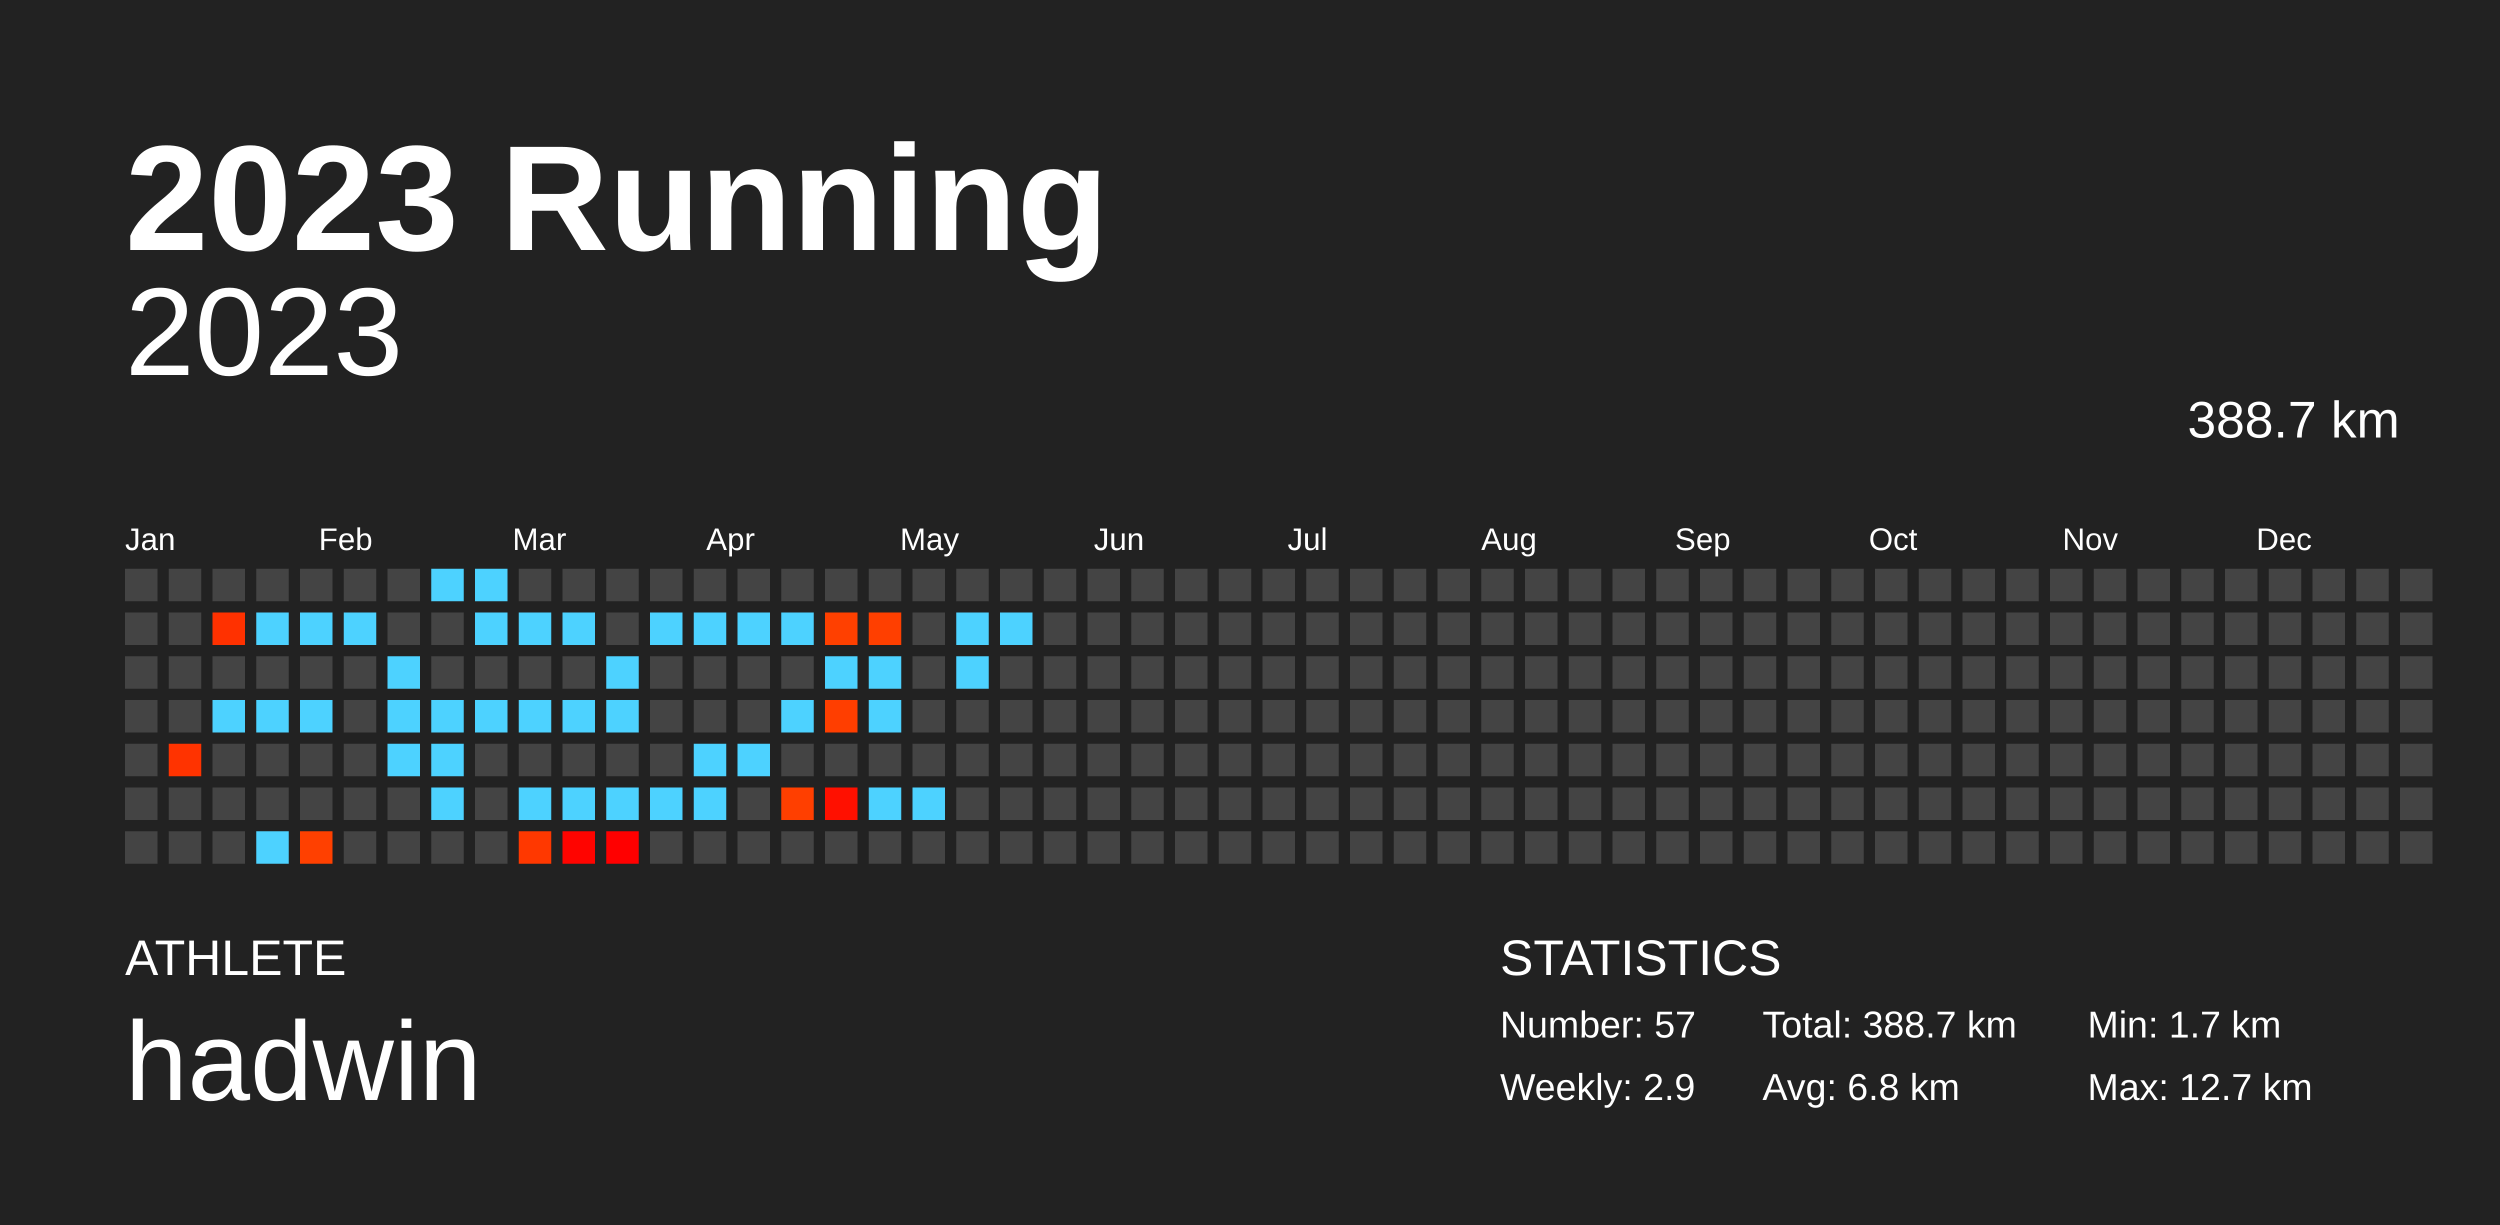
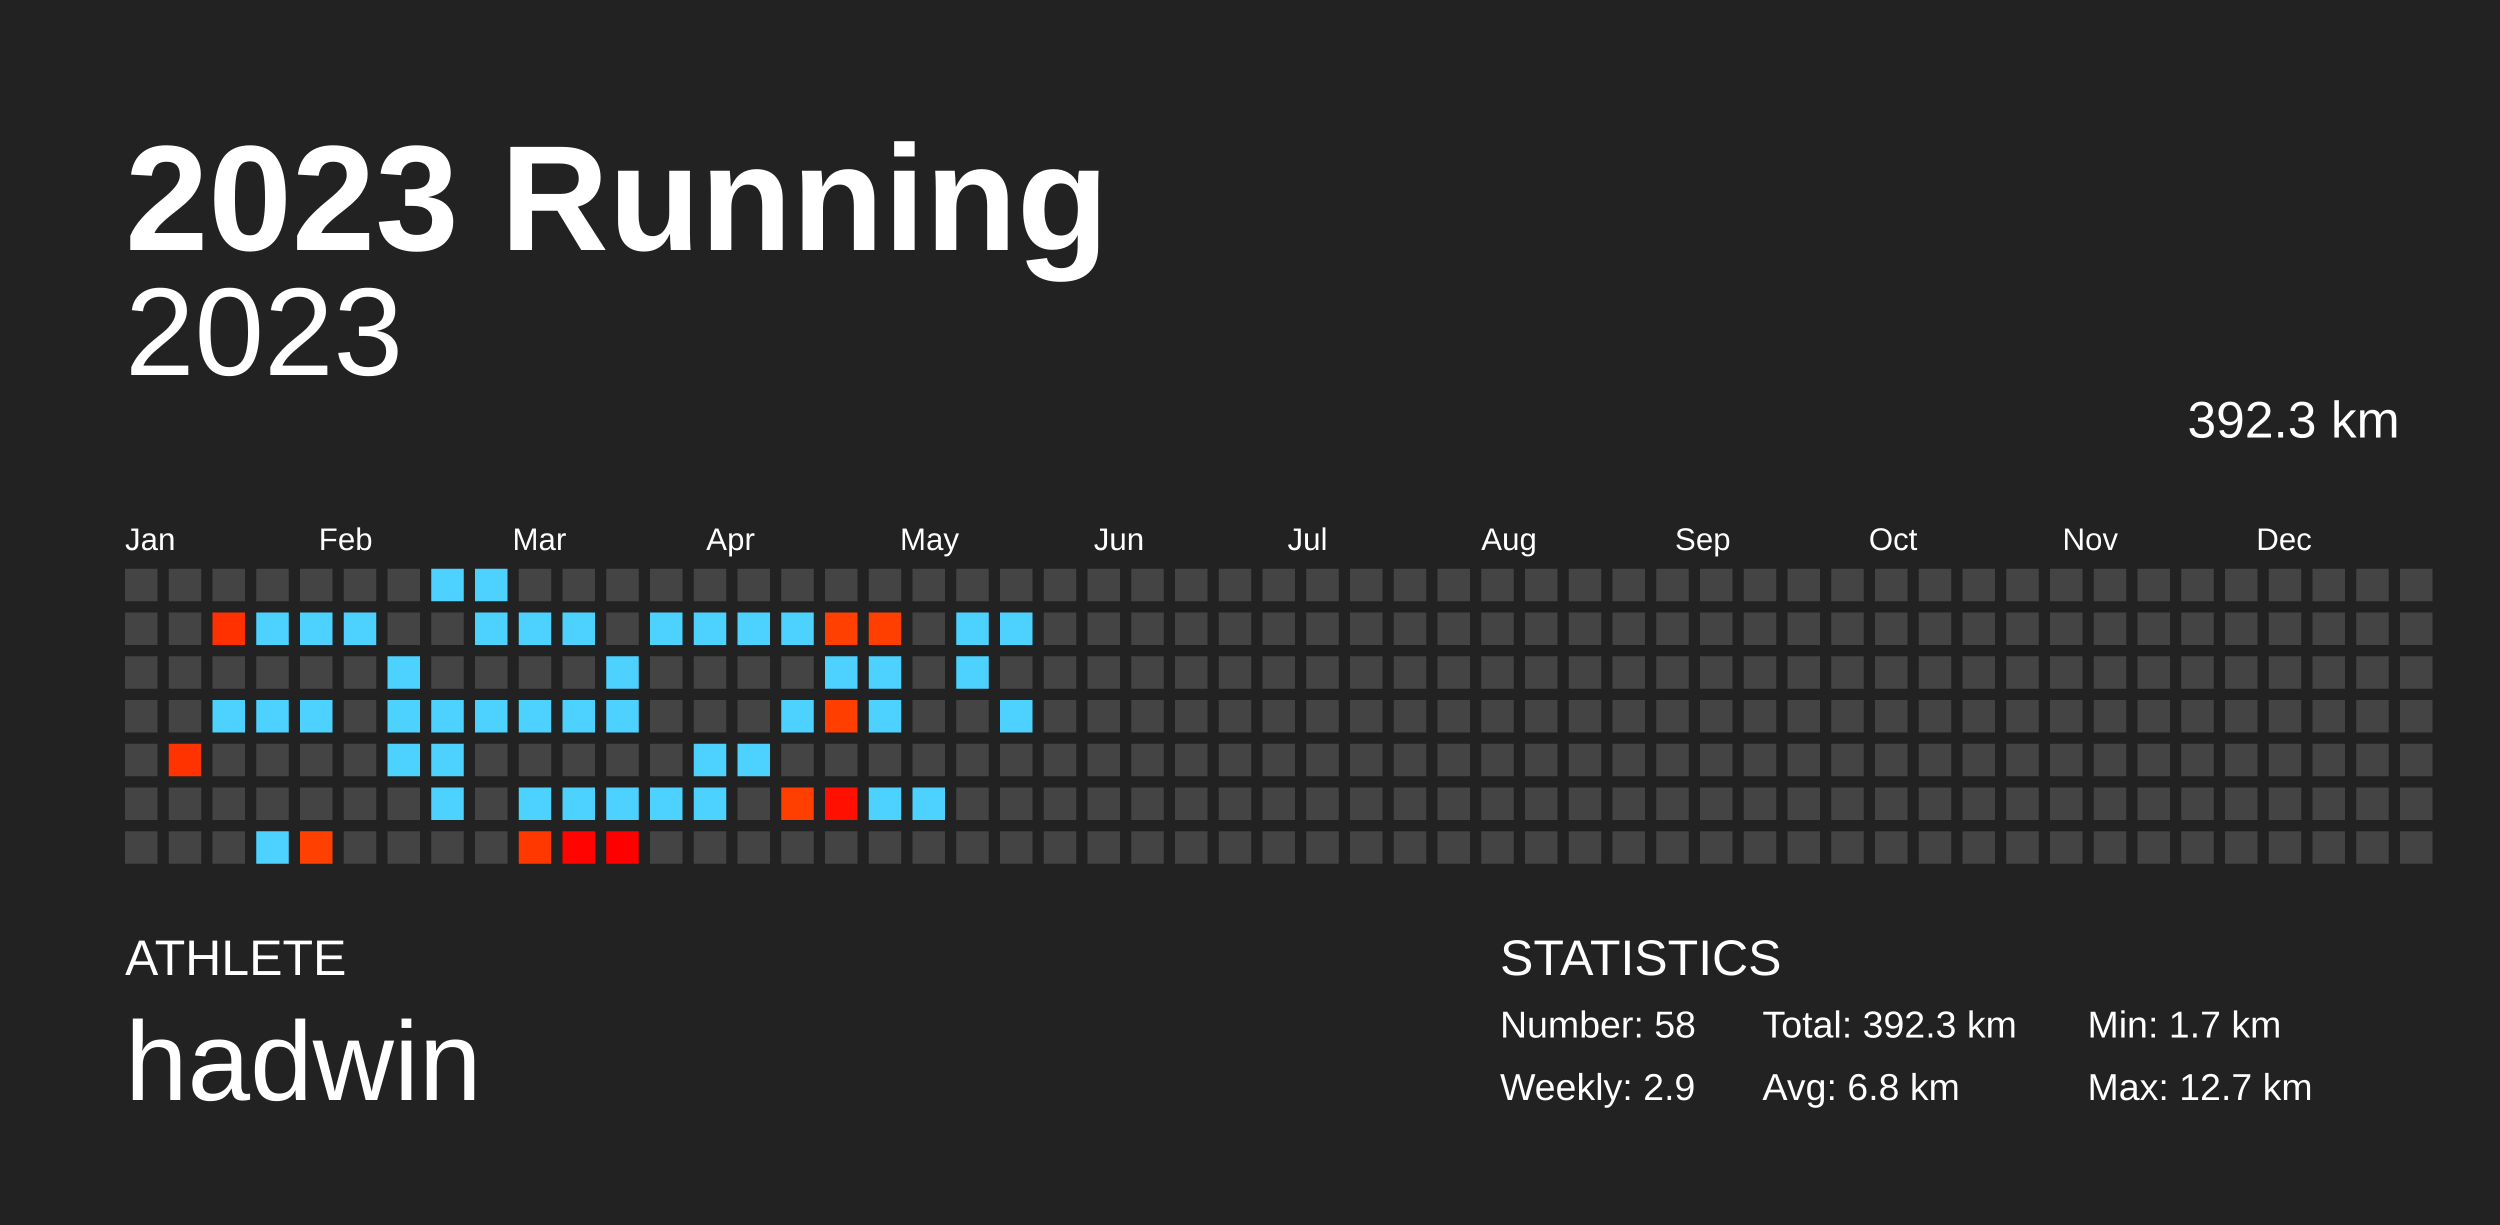
<svg xmlns="http://www.w3.org/2000/svg" baseProfile="full" height="98mm" version="1.1" viewBox="0,0,200,98" width="200mm">
  <defs />
  <rect fill="#222222" height="98" width="200" x="0" y="0" />
  <text fill="#FFFFFF" style="font-size:12px; font-family:Arial; font-weight:bold;" x="10" y="20">2023 Running</text>
  <text fill="#FFFFFF" style="font-size:4px; font-family:Arial" x="10" y="78">ATHLETE</text>
  <text fill="#FFFFFF" style="font-size:9px; font-family:Arial" x="10" y="88">hadwin</text>
  <text fill="#FFFFFF" style="font-size:4px; font-family:Arial" x="120" y="78">STATISTICS</text>
-   <text fill="#FFFFFF" style="font-size:3px; font-family:Arial" x="120" y="83">Number: 57</text>
+   <text fill="#FFFFFF" style="font-size:3px; font-family:Arial" x="120" y="83">Number: 58</text>
  <text fill="#FFFFFF" style="font-size:3px; font-family:Arial" x="120" y="88">Weekly: 2.9</text>
-   <text fill="#FFFFFF" style="font-size:3px; font-family:Arial" x="141" y="83">Total: 388.7 km</text>
+   <text fill="#FFFFFF" style="font-size:3px; font-family:Arial" x="141" y="83">Total: 392.3 km</text>
  <text fill="#FFFFFF" style="font-size:3px; font-family:Arial" x="141" y="88">Avg: 6.8 km</text>
  <text fill="#FFFFFF" style="font-size:3px; font-family:Arial" x="167" y="83">Min: 1.7 km</text>
  <text fill="#FFFFFF" style="font-size:3px; font-family:Arial" x="167" y="88">Max: 12.7 km</text>
  <text alignment-baseline="hanging" fill="#FFFFFF" style="font-size:10.0px; font-family:Arial;" x="10" y="30">2023</text>
-   <text alignment-baseline="hanging" fill="#FFFFFF" style="font-size:4.125px; font-family:Arial;" x="175" y="35">388.7 km</text>
+   <text alignment-baseline="hanging" fill="#FFFFFF" style="font-size:4.125px; font-family:Arial;" x="175" y="35">392.3 km</text>
  <text fill="#FFFFFF" style="font-size:2.5px; font-family:Arial" x="10.0" y="44">Jan</text>
  <text fill="#FFFFFF" style="font-size:2.5px; font-family:Arial" x="25.5" y="44">Feb</text>
  <text fill="#FFFFFF" style="font-size:2.5px; font-family:Arial" x="41.0" y="44">Mar</text>
  <text fill="#FFFFFF" style="font-size:2.5px; font-family:Arial" x="56.5" y="44">Apr</text>
  <text fill="#FFFFFF" style="font-size:2.5px; font-family:Arial" x="72.0" y="44">May</text>
  <text fill="#FFFFFF" style="font-size:2.5px; font-family:Arial" x="87.5" y="44">Jun</text>
  <text fill="#FFFFFF" style="font-size:2.5px; font-family:Arial" x="103.0" y="44">Jul</text>
  <text fill="#FFFFFF" style="font-size:2.5px; font-family:Arial" x="118.5" y="44">Aug</text>
  <text fill="#FFFFFF" style="font-size:2.5px; font-family:Arial" x="134.0" y="44">Sep</text>
  <text fill="#FFFFFF" style="font-size:2.5px; font-family:Arial" x="149.5" y="44">Oct</text>
  <text fill="#FFFFFF" style="font-size:2.5px; font-family:Arial" x="165.0" y="44">Nov</text>
  <text fill="#FFFFFF" style="font-size:2.5px; font-family:Arial" x="180.5" y="44">Dec</text>
  <rect fill="#444444" height="2.6" width="2.6" x="10.0" y="45.5" />
  <rect fill="#444444" height="2.6" width="2.6" x="10.0" y="49.0" />
  <rect fill="#444444" height="2.6" width="2.6" x="10.0" y="52.5" />
  <rect fill="#444444" height="2.6" width="2.6" x="10.0" y="56.0" />
  <rect fill="#444444" height="2.6" width="2.6" x="10.0" y="59.5" />
  <rect fill="#444444" height="2.6" width="2.6" x="10.0" y="63.0" />
  <rect fill="#444444" height="2.6" width="2.6" x="10.0" y="66.5" />
  <rect fill="#444444" height="2.6" width="2.6" x="13.5" y="45.5" />
  <rect fill="#444444" height="2.6" width="2.6" x="13.5" y="49.0" />
  <rect fill="#444444" height="2.6" width="2.6" x="13.5" y="52.5" />
  <rect fill="#444444" height="2.6" width="2.6" x="13.5" y="56.0" />
  <rect fill="#ff3300" height="2.6" width="2.6" x="13.5" y="59.5" />
  <rect fill="#444444" height="2.6" width="2.6" x="13.5" y="63.0" />
  <rect fill="#444444" height="2.6" width="2.6" x="13.5" y="66.5" />
  <rect fill="#444444" height="2.6" width="2.6" x="17.0" y="45.5" />
  <rect fill="#ff3100" height="2.6" width="2.6" x="17.0" y="49.0" />
  <rect fill="#444444" height="2.6" width="2.6" x="17.0" y="52.5" />
  <rect fill="#4dd2ff" height="2.6" width="2.6" x="17.0" y="56.0" />
  <rect fill="#444444" height="2.6" width="2.6" x="17.0" y="59.5" />
  <rect fill="#444444" height="2.6" width="2.6" x="17.0" y="63.0" />
  <rect fill="#444444" height="2.6" width="2.6" x="17.0" y="66.5" />
  <rect fill="#444444" height="2.6" width="2.6" x="20.5" y="45.5" />
  <rect fill="#4dd2ff" height="2.6" width="2.6" x="20.5" y="49.0" />
  <rect fill="#444444" height="2.6" width="2.6" x="20.5" y="52.5" />
  <rect fill="#4dd2ff" height="2.6" width="2.6" x="20.5" y="56.0" />
  <rect fill="#444444" height="2.6" width="2.6" x="20.5" y="59.5" />
  <rect fill="#444444" height="2.6" width="2.6" x="20.5" y="63.0" />
  <rect fill="#4dd2ff" height="2.6" width="2.6" x="20.5" y="66.5" />
  <rect fill="#444444" height="2.6" width="2.6" x="24.0" y="45.5" />
  <rect fill="#4dd2ff" height="2.6" width="2.6" x="24.0" y="49.0" />
  <rect fill="#444444" height="2.6" width="2.6" x="24.0" y="52.5" />
  <rect fill="#4dd2ff" height="2.6" width="2.6" x="24.0" y="56.0" />
  <rect fill="#444444" height="2.6" width="2.6" x="24.0" y="59.5" />
  <rect fill="#444444" height="2.6" width="2.6" x="24.0" y="63.0" />
  <rect fill="#ff4000" height="2.6" width="2.6" x="24.0" y="66.5" />
  <rect fill="#444444" height="2.6" width="2.6" x="27.5" y="45.5" />
  <rect fill="#4dd2ff" height="2.6" width="2.6" x="27.5" y="49.0" />
  <rect fill="#444444" height="2.6" width="2.6" x="27.5" y="52.5" />
  <rect fill="#444444" height="2.6" width="2.6" x="27.5" y="56.0" />
  <rect fill="#444444" height="2.6" width="2.6" x="27.5" y="59.5" />
  <rect fill="#444444" height="2.6" width="2.6" x="27.5" y="63.0" />
  <rect fill="#444444" height="2.6" width="2.6" x="27.5" y="66.5" />
  <rect fill="#444444" height="2.6" width="2.6" x="31.0" y="45.5" />
  <rect fill="#444444" height="2.6" width="2.6" x="31.0" y="49.0" />
  <rect fill="#4dd2ff" height="2.6" width="2.6" x="31.0" y="52.5" />
  <rect fill="#4dd2ff" height="2.6" width="2.6" x="31.0" y="56.0" />
  <rect fill="#4dd2ff" height="2.6" width="2.6" x="31.0" y="59.5" />
  <rect fill="#444444" height="2.6" width="2.6" x="31.0" y="63.0" />
  <rect fill="#444444" height="2.6" width="2.6" x="31.0" y="66.5" />
  <rect fill="#4dd2ff" height="2.6" width="2.6" x="34.5" y="45.5" />
  <rect fill="#444444" height="2.6" width="2.6" x="34.5" y="49.0" />
  <rect fill="#444444" height="2.6" width="2.6" x="34.5" y="52.5" />
  <rect fill="#4dd2ff" height="2.6" width="2.6" x="34.5" y="56.0" />
  <rect fill="#4dd2ff" height="2.6" width="2.6" x="34.5" y="59.5" />
  <rect fill="#4dd2ff" height="2.6" width="2.6" x="34.5" y="63.0" />
  <rect fill="#444444" height="2.6" width="2.6" x="34.5" y="66.5" />
  <rect fill="#4dd2ff" height="2.6" width="2.6" x="38.0" y="45.5" />
  <rect fill="#4dd2ff" height="2.6" width="2.6" x="38.0" y="49.0" />
  <rect fill="#444444" height="2.6" width="2.6" x="38.0" y="52.5" />
  <rect fill="#4dd2ff" height="2.6" width="2.6" x="38.0" y="56.0" />
  <rect fill="#444444" height="2.6" width="2.6" x="38.0" y="59.5" />
  <rect fill="#444444" height="2.6" width="2.6" x="38.0" y="63.0" />
  <rect fill="#444444" height="2.6" width="2.6" x="38.0" y="66.5" />
  <rect fill="#444444" height="2.6" width="2.6" x="41.5" y="45.5" />
  <rect fill="#4dd2ff" height="2.6" width="2.6" x="41.5" y="49.0" />
  <rect fill="#444444" height="2.6" width="2.6" x="41.5" y="52.5" />
  <rect fill="#4dd2ff" height="2.6" width="2.6" x="41.5" y="56.0" />
  <rect fill="#444444" height="2.6" width="2.6" x="41.5" y="59.5" />
  <rect fill="#4dd2ff" height="2.6" width="2.6" x="41.5" y="63.0" />
  <rect fill="#ff3800" height="2.6" width="2.6" x="41.5" y="66.5" />
  <rect fill="#444444" height="2.6" width="2.6" x="45.0" y="45.5" />
  <rect fill="#4dd2ff" height="2.6" width="2.6" x="45.0" y="49.0" />
  <rect fill="#444444" height="2.6" width="2.6" x="45.0" y="52.5" />
  <rect fill="#4dd2ff" height="2.6" width="2.6" x="45.0" y="56.0" />
  <rect fill="#444444" height="2.6" width="2.6" x="45.0" y="59.5" />
  <rect fill="#4dd2ff" height="2.6" width="2.6" x="45.0" y="63.0" />
  <rect fill="#ff0400" height="2.6" width="2.6" x="45.0" y="66.5" />
  <rect fill="#444444" height="2.6" width="2.6" x="48.5" y="45.5" />
  <rect fill="#444444" height="2.6" width="2.6" x="48.5" y="49.0" />
  <rect fill="#4dd2ff" height="2.6" width="2.6" x="48.5" y="52.5" />
  <rect fill="#4dd2ff" height="2.6" width="2.6" x="48.5" y="56.0" />
  <rect fill="#444444" height="2.6" width="2.6" x="48.5" y="59.5" />
  <rect fill="#4dd2ff" height="2.6" width="2.6" x="48.5" y="63.0" />
  <rect fill="#ff0000" height="2.6" width="2.6" x="48.5" y="66.5" />
  <rect fill="#444444" height="2.6" width="2.6" x="52.0" y="45.5" />
  <rect fill="#4dd2ff" height="2.6" width="2.6" x="52.0" y="49.0" />
  <rect fill="#444444" height="2.6" width="2.6" x="52.0" y="52.5" />
  <rect fill="#444444" height="2.6" width="2.6" x="52.0" y="56.0" />
  <rect fill="#444444" height="2.6" width="2.6" x="52.0" y="59.5" />
  <rect fill="#4dd2ff" height="2.6" width="2.6" x="52.0" y="63.0" />
  <rect fill="#444444" height="2.6" width="2.6" x="52.0" y="66.5" />
  <rect fill="#444444" height="2.6" width="2.6" x="55.5" y="45.5" />
  <rect fill="#4dd2ff" height="2.6" width="2.6" x="55.5" y="49.0" />
  <rect fill="#444444" height="2.6" width="2.6" x="55.5" y="52.5" />
  <rect fill="#444444" height="2.6" width="2.6" x="55.5" y="56.0" />
  <rect fill="#4dd2ff" height="2.6" width="2.6" x="55.5" y="59.5" />
  <rect fill="#4dd2ff" height="2.6" width="2.6" x="55.5" y="63.0" />
  <rect fill="#444444" height="2.6" width="2.6" x="55.5" y="66.5" />
  <rect fill="#444444" height="2.6" width="2.6" x="59.0" y="45.5" />
  <rect fill="#4dd2ff" height="2.6" width="2.6" x="59.0" y="49.0" />
  <rect fill="#444444" height="2.6" width="2.6" x="59.0" y="52.5" />
  <rect fill="#444444" height="2.6" width="2.6" x="59.0" y="56.0" />
  <rect fill="#4dd2ff" height="2.6" width="2.6" x="59.0" y="59.5" />
  <rect fill="#444444" height="2.6" width="2.6" x="59.0" y="63.0" />
  <rect fill="#444444" height="2.6" width="2.6" x="59.0" y="66.5" />
  <rect fill="#444444" height="2.6" width="2.6" x="62.5" y="45.5" />
  <rect fill="#4dd2ff" height="2.6" width="2.6" x="62.5" y="49.0" />
  <rect fill="#444444" height="2.6" width="2.6" x="62.5" y="52.5" />
  <rect fill="#4dd2ff" height="2.6" width="2.6" x="62.5" y="56.0" />
  <rect fill="#444444" height="2.6" width="2.6" x="62.5" y="59.5" />
  <rect fill="#ff3f00" height="2.6" width="2.6" x="62.5" y="63.0" />
  <rect fill="#444444" height="2.6" width="2.6" x="62.5" y="66.5" />
  <rect fill="#444444" height="2.6" width="2.6" x="66.0" y="45.5" />
  <rect fill="#ff4000" height="2.6" width="2.6" x="66.0" y="49.0" />
  <rect fill="#4dd2ff" height="2.6" width="2.6" x="66.0" y="52.5" />
  <rect fill="#ff3e00" height="2.6" width="2.6" x="66.0" y="56.0" />
  <rect fill="#444444" height="2.6" width="2.6" x="66.0" y="59.5" />
  <rect fill="#ff1000" height="2.6" width="2.6" x="66.0" y="63.0" />
  <rect fill="#444444" height="2.6" width="2.6" x="66.0" y="66.5" />
  <rect fill="#444444" height="2.6" width="2.6" x="69.5" y="45.5" />
  <rect fill="#ff3f00" height="2.6" width="2.6" x="69.5" y="49.0" />
  <rect fill="#4dd2ff" height="2.6" width="2.6" x="69.5" y="52.5" />
  <rect fill="#4dd2ff" height="2.6" width="2.6" x="69.5" y="56.0" />
  <rect fill="#444444" height="2.6" width="2.6" x="69.5" y="59.5" />
  <rect fill="#4dd2ff" height="2.6" width="2.6" x="69.5" y="63.0" />
  <rect fill="#444444" height="2.6" width="2.6" x="69.5" y="66.5" />
  <rect fill="#444444" height="2.6" width="2.6" x="73.0" y="45.5" />
  <rect fill="#444444" height="2.6" width="2.6" x="73.0" y="49.0" />
  <rect fill="#444444" height="2.6" width="2.6" x="73.0" y="52.5" />
  <rect fill="#444444" height="2.6" width="2.6" x="73.0" y="56.0" />
  <rect fill="#444444" height="2.6" width="2.6" x="73.0" y="59.5" />
  <rect fill="#4dd2ff" height="2.6" width="2.6" x="73.0" y="63.0" />
  <rect fill="#444444" height="2.6" width="2.6" x="73.0" y="66.5" />
  <rect fill="#444444" height="2.6" width="2.6" x="76.5" y="45.5" />
  <rect fill="#4dd2ff" height="2.6" width="2.6" x="76.5" y="49.0" />
  <rect fill="#4dd2ff" height="2.6" width="2.6" x="76.5" y="52.5" />
  <rect fill="#444444" height="2.6" width="2.6" x="76.5" y="56.0" />
  <rect fill="#444444" height="2.6" width="2.6" x="76.5" y="59.5" />
  <rect fill="#444444" height="2.6" width="2.6" x="76.5" y="63.0" />
  <rect fill="#444444" height="2.6" width="2.6" x="76.5" y="66.5" />
  <rect fill="#444444" height="2.6" width="2.6" x="80.0" y="45.5" />
  <rect fill="#4dd2ff" height="2.6" width="2.6" x="80.0" y="49.0" />
  <rect fill="#444444" height="2.6" width="2.6" x="80.0" y="52.5" />
-   <rect fill="#444444" height="2.6" width="2.6" x="80.0" y="56.0" />
+   <rect fill="#4dd2ff" height="2.6" width="2.6" x="80.0" y="56.0" />
  <rect fill="#444444" height="2.6" width="2.6" x="80.0" y="59.5" />
  <rect fill="#444444" height="2.6" width="2.6" x="80.0" y="63.0" />
  <rect fill="#444444" height="2.6" width="2.6" x="80.0" y="66.5" />
  <rect fill="#444444" height="2.6" width="2.6" x="83.5" y="45.5" />
  <rect fill="#444444" height="2.6" width="2.6" x="83.5" y="49.0" />
  <rect fill="#444444" height="2.6" width="2.6" x="83.5" y="52.5" />
  <rect fill="#444444" height="2.6" width="2.6" x="83.5" y="56.0" />
  <rect fill="#444444" height="2.6" width="2.6" x="83.5" y="59.5" />
  <rect fill="#444444" height="2.6" width="2.6" x="83.5" y="63.0" />
  <rect fill="#444444" height="2.6" width="2.6" x="83.5" y="66.5" />
  <rect fill="#444444" height="2.6" width="2.6" x="87.0" y="45.5" />
  <rect fill="#444444" height="2.6" width="2.6" x="87.0" y="49.0" />
  <rect fill="#444444" height="2.6" width="2.6" x="87.0" y="52.5" />
  <rect fill="#444444" height="2.6" width="2.6" x="87.0" y="56.0" />
  <rect fill="#444444" height="2.6" width="2.6" x="87.0" y="59.5" />
  <rect fill="#444444" height="2.6" width="2.6" x="87.0" y="63.0" />
  <rect fill="#444444" height="2.6" width="2.6" x="87.0" y="66.5" />
  <rect fill="#444444" height="2.6" width="2.6" x="90.5" y="45.5" />
  <rect fill="#444444" height="2.6" width="2.6" x="90.5" y="49.0" />
  <rect fill="#444444" height="2.6" width="2.6" x="90.5" y="52.5" />
  <rect fill="#444444" height="2.6" width="2.6" x="90.5" y="56.0" />
  <rect fill="#444444" height="2.6" width="2.6" x="90.5" y="59.5" />
  <rect fill="#444444" height="2.6" width="2.6" x="90.5" y="63.0" />
  <rect fill="#444444" height="2.6" width="2.6" x="90.5" y="66.5" />
  <rect fill="#444444" height="2.6" width="2.6" x="94.0" y="45.5" />
  <rect fill="#444444" height="2.6" width="2.6" x="94.0" y="49.0" />
  <rect fill="#444444" height="2.6" width="2.6" x="94.0" y="52.5" />
  <rect fill="#444444" height="2.6" width="2.6" x="94.0" y="56.0" />
  <rect fill="#444444" height="2.6" width="2.6" x="94.0" y="59.5" />
  <rect fill="#444444" height="2.6" width="2.6" x="94.0" y="63.0" />
  <rect fill="#444444" height="2.6" width="2.6" x="94.0" y="66.5" />
  <rect fill="#444444" height="2.6" width="2.6" x="97.5" y="45.5" />
  <rect fill="#444444" height="2.6" width="2.6" x="97.5" y="49.0" />
  <rect fill="#444444" height="2.6" width="2.6" x="97.5" y="52.5" />
  <rect fill="#444444" height="2.6" width="2.6" x="97.5" y="56.0" />
  <rect fill="#444444" height="2.6" width="2.6" x="97.5" y="59.5" />
  <rect fill="#444444" height="2.6" width="2.6" x="97.5" y="63.0" />
  <rect fill="#444444" height="2.6" width="2.6" x="97.5" y="66.5" />
  <rect fill="#444444" height="2.6" width="2.6" x="101.0" y="45.5" />
  <rect fill="#444444" height="2.6" width="2.6" x="101.0" y="49.0" />
  <rect fill="#444444" height="2.6" width="2.6" x="101.0" y="52.5" />
  <rect fill="#444444" height="2.6" width="2.6" x="101.0" y="56.0" />
  <rect fill="#444444" height="2.6" width="2.6" x="101.0" y="59.5" />
  <rect fill="#444444" height="2.6" width="2.6" x="101.0" y="63.0" />
  <rect fill="#444444" height="2.6" width="2.6" x="101.0" y="66.5" />
  <rect fill="#444444" height="2.6" width="2.6" x="104.5" y="45.5" />
  <rect fill="#444444" height="2.6" width="2.6" x="104.5" y="49.0" />
  <rect fill="#444444" height="2.6" width="2.6" x="104.5" y="52.5" />
  <rect fill="#444444" height="2.6" width="2.6" x="104.5" y="56.0" />
  <rect fill="#444444" height="2.6" width="2.6" x="104.5" y="59.5" />
  <rect fill="#444444" height="2.6" width="2.6" x="104.5" y="63.0" />
  <rect fill="#444444" height="2.6" width="2.6" x="104.5" y="66.5" />
  <rect fill="#444444" height="2.6" width="2.6" x="108.0" y="45.5" />
  <rect fill="#444444" height="2.6" width="2.6" x="108.0" y="49.0" />
  <rect fill="#444444" height="2.6" width="2.6" x="108.0" y="52.5" />
  <rect fill="#444444" height="2.6" width="2.6" x="108.0" y="56.0" />
  <rect fill="#444444" height="2.6" width="2.6" x="108.0" y="59.5" />
  <rect fill="#444444" height="2.6" width="2.6" x="108.0" y="63.0" />
  <rect fill="#444444" height="2.6" width="2.6" x="108.0" y="66.5" />
  <rect fill="#444444" height="2.6" width="2.6" x="111.5" y="45.5" />
  <rect fill="#444444" height="2.6" width="2.6" x="111.5" y="49.0" />
  <rect fill="#444444" height="2.6" width="2.6" x="111.5" y="52.5" />
  <rect fill="#444444" height="2.6" width="2.6" x="111.5" y="56.0" />
  <rect fill="#444444" height="2.6" width="2.6" x="111.5" y="59.5" />
  <rect fill="#444444" height="2.6" width="2.6" x="111.5" y="63.0" />
  <rect fill="#444444" height="2.6" width="2.6" x="111.5" y="66.5" />
  <rect fill="#444444" height="2.6" width="2.6" x="115.0" y="45.5" />
  <rect fill="#444444" height="2.6" width="2.6" x="115.0" y="49.0" />
  <rect fill="#444444" height="2.6" width="2.6" x="115.0" y="52.5" />
  <rect fill="#444444" height="2.6" width="2.6" x="115.0" y="56.0" />
  <rect fill="#444444" height="2.6" width="2.6" x="115.0" y="59.5" />
  <rect fill="#444444" height="2.6" width="2.6" x="115.0" y="63.0" />
  <rect fill="#444444" height="2.6" width="2.6" x="115.0" y="66.5" />
  <rect fill="#444444" height="2.6" width="2.6" x="118.5" y="45.5" />
  <rect fill="#444444" height="2.6" width="2.6" x="118.5" y="49.0" />
  <rect fill="#444444" height="2.6" width="2.6" x="118.5" y="52.5" />
  <rect fill="#444444" height="2.6" width="2.6" x="118.5" y="56.0" />
  <rect fill="#444444" height="2.6" width="2.6" x="118.5" y="59.5" />
  <rect fill="#444444" height="2.6" width="2.6" x="118.5" y="63.0" />
  <rect fill="#444444" height="2.6" width="2.6" x="118.5" y="66.5" />
  <rect fill="#444444" height="2.6" width="2.6" x="122.0" y="45.5" />
  <rect fill="#444444" height="2.6" width="2.6" x="122.0" y="49.0" />
  <rect fill="#444444" height="2.6" width="2.6" x="122.0" y="52.5" />
  <rect fill="#444444" height="2.6" width="2.6" x="122.0" y="56.0" />
  <rect fill="#444444" height="2.6" width="2.6" x="122.0" y="59.5" />
  <rect fill="#444444" height="2.6" width="2.6" x="122.0" y="63.0" />
  <rect fill="#444444" height="2.6" width="2.6" x="122.0" y="66.5" />
  <rect fill="#444444" height="2.6" width="2.6" x="125.5" y="45.5" />
  <rect fill="#444444" height="2.6" width="2.6" x="125.5" y="49.0" />
  <rect fill="#444444" height="2.6" width="2.6" x="125.5" y="52.5" />
  <rect fill="#444444" height="2.6" width="2.6" x="125.5" y="56.0" />
  <rect fill="#444444" height="2.6" width="2.6" x="125.5" y="59.5" />
  <rect fill="#444444" height="2.6" width="2.6" x="125.5" y="63.0" />
  <rect fill="#444444" height="2.6" width="2.6" x="125.5" y="66.5" />
  <rect fill="#444444" height="2.6" width="2.6" x="129.0" y="45.5" />
  <rect fill="#444444" height="2.6" width="2.6" x="129.0" y="49.0" />
  <rect fill="#444444" height="2.6" width="2.6" x="129.0" y="52.5" />
  <rect fill="#444444" height="2.6" width="2.6" x="129.0" y="56.0" />
  <rect fill="#444444" height="2.6" width="2.6" x="129.0" y="59.5" />
  <rect fill="#444444" height="2.6" width="2.6" x="129.0" y="63.0" />
  <rect fill="#444444" height="2.6" width="2.6" x="129.0" y="66.5" />
  <rect fill="#444444" height="2.6" width="2.6" x="132.5" y="45.5" />
  <rect fill="#444444" height="2.6" width="2.6" x="132.5" y="49.0" />
  <rect fill="#444444" height="2.6" width="2.6" x="132.5" y="52.5" />
  <rect fill="#444444" height="2.6" width="2.6" x="132.5" y="56.0" />
  <rect fill="#444444" height="2.6" width="2.6" x="132.5" y="59.5" />
  <rect fill="#444444" height="2.6" width="2.6" x="132.5" y="63.0" />
  <rect fill="#444444" height="2.6" width="2.6" x="132.5" y="66.5" />
  <rect fill="#444444" height="2.6" width="2.6" x="136.0" y="45.5" />
  <rect fill="#444444" height="2.6" width="2.6" x="136.0" y="49.0" />
  <rect fill="#444444" height="2.6" width="2.6" x="136.0" y="52.5" />
  <rect fill="#444444" height="2.6" width="2.6" x="136.0" y="56.0" />
  <rect fill="#444444" height="2.6" width="2.6" x="136.0" y="59.5" />
  <rect fill="#444444" height="2.6" width="2.6" x="136.0" y="63.0" />
  <rect fill="#444444" height="2.6" width="2.6" x="136.0" y="66.5" />
  <rect fill="#444444" height="2.6" width="2.6" x="139.5" y="45.5" />
  <rect fill="#444444" height="2.6" width="2.6" x="139.5" y="49.0" />
  <rect fill="#444444" height="2.6" width="2.6" x="139.5" y="52.5" />
  <rect fill="#444444" height="2.6" width="2.6" x="139.5" y="56.0" />
  <rect fill="#444444" height="2.6" width="2.6" x="139.5" y="59.5" />
  <rect fill="#444444" height="2.6" width="2.6" x="139.5" y="63.0" />
  <rect fill="#444444" height="2.6" width="2.6" x="139.5" y="66.5" />
  <rect fill="#444444" height="2.6" width="2.6" x="143.0" y="45.5" />
  <rect fill="#444444" height="2.6" width="2.6" x="143.0" y="49.0" />
  <rect fill="#444444" height="2.6" width="2.6" x="143.0" y="52.5" />
  <rect fill="#444444" height="2.6" width="2.6" x="143.0" y="56.0" />
  <rect fill="#444444" height="2.6" width="2.6" x="143.0" y="59.5" />
  <rect fill="#444444" height="2.6" width="2.6" x="143.0" y="63.0" />
  <rect fill="#444444" height="2.6" width="2.6" x="143.0" y="66.5" />
  <rect fill="#444444" height="2.6" width="2.6" x="146.5" y="45.5" />
  <rect fill="#444444" height="2.6" width="2.6" x="146.5" y="49.0" />
  <rect fill="#444444" height="2.6" width="2.6" x="146.5" y="52.5" />
  <rect fill="#444444" height="2.6" width="2.6" x="146.5" y="56.0" />
  <rect fill="#444444" height="2.6" width="2.6" x="146.5" y="59.5" />
  <rect fill="#444444" height="2.6" width="2.6" x="146.5" y="63.0" />
  <rect fill="#444444" height="2.6" width="2.6" x="146.5" y="66.5" />
  <rect fill="#444444" height="2.6" width="2.6" x="150.0" y="45.5" />
  <rect fill="#444444" height="2.6" width="2.6" x="150.0" y="49.0" />
  <rect fill="#444444" height="2.6" width="2.6" x="150.0" y="52.5" />
  <rect fill="#444444" height="2.6" width="2.6" x="150.0" y="56.0" />
  <rect fill="#444444" height="2.6" width="2.6" x="150.0" y="59.5" />
  <rect fill="#444444" height="2.6" width="2.6" x="150.0" y="63.0" />
  <rect fill="#444444" height="2.6" width="2.6" x="150.0" y="66.5" />
  <rect fill="#444444" height="2.6" width="2.6" x="153.5" y="45.5" />
  <rect fill="#444444" height="2.6" width="2.6" x="153.5" y="49.0" />
  <rect fill="#444444" height="2.6" width="2.6" x="153.5" y="52.5" />
  <rect fill="#444444" height="2.6" width="2.6" x="153.5" y="56.0" />
  <rect fill="#444444" height="2.6" width="2.6" x="153.5" y="59.5" />
  <rect fill="#444444" height="2.6" width="2.6" x="153.5" y="63.0" />
  <rect fill="#444444" height="2.6" width="2.6" x="153.5" y="66.5" />
  <rect fill="#444444" height="2.6" width="2.6" x="157.0" y="45.5" />
  <rect fill="#444444" height="2.6" width="2.6" x="157.0" y="49.0" />
  <rect fill="#444444" height="2.6" width="2.6" x="157.0" y="52.5" />
  <rect fill="#444444" height="2.6" width="2.6" x="157.0" y="56.0" />
  <rect fill="#444444" height="2.6" width="2.6" x="157.0" y="59.5" />
  <rect fill="#444444" height="2.6" width="2.6" x="157.0" y="63.0" />
  <rect fill="#444444" height="2.6" width="2.6" x="157.0" y="66.5" />
  <rect fill="#444444" height="2.6" width="2.6" x="160.5" y="45.5" />
  <rect fill="#444444" height="2.6" width="2.6" x="160.5" y="49.0" />
  <rect fill="#444444" height="2.6" width="2.6" x="160.5" y="52.5" />
  <rect fill="#444444" height="2.6" width="2.6" x="160.5" y="56.0" />
  <rect fill="#444444" height="2.6" width="2.6" x="160.5" y="59.5" />
  <rect fill="#444444" height="2.6" width="2.6" x="160.5" y="63.0" />
  <rect fill="#444444" height="2.6" width="2.6" x="160.5" y="66.5" />
  <rect fill="#444444" height="2.6" width="2.6" x="164.0" y="45.5" />
  <rect fill="#444444" height="2.6" width="2.6" x="164.0" y="49.0" />
  <rect fill="#444444" height="2.6" width="2.6" x="164.0" y="52.5" />
  <rect fill="#444444" height="2.6" width="2.6" x="164.0" y="56.0" />
  <rect fill="#444444" height="2.6" width="2.6" x="164.0" y="59.5" />
  <rect fill="#444444" height="2.6" width="2.6" x="164.0" y="63.0" />
  <rect fill="#444444" height="2.6" width="2.6" x="164.0" y="66.5" />
  <rect fill="#444444" height="2.6" width="2.6" x="167.5" y="45.5" />
  <rect fill="#444444" height="2.6" width="2.6" x="167.5" y="49.0" />
  <rect fill="#444444" height="2.6" width="2.6" x="167.5" y="52.5" />
  <rect fill="#444444" height="2.6" width="2.6" x="167.5" y="56.0" />
  <rect fill="#444444" height="2.6" width="2.6" x="167.5" y="59.5" />
  <rect fill="#444444" height="2.6" width="2.6" x="167.5" y="63.0" />
  <rect fill="#444444" height="2.6" width="2.6" x="167.5" y="66.5" />
  <rect fill="#444444" height="2.6" width="2.6" x="171.0" y="45.5" />
  <rect fill="#444444" height="2.6" width="2.6" x="171.0" y="49.0" />
  <rect fill="#444444" height="2.6" width="2.6" x="171.0" y="52.5" />
  <rect fill="#444444" height="2.6" width="2.6" x="171.0" y="56.0" />
  <rect fill="#444444" height="2.6" width="2.6" x="171.0" y="59.5" />
  <rect fill="#444444" height="2.6" width="2.6" x="171.0" y="63.0" />
  <rect fill="#444444" height="2.6" width="2.6" x="171.0" y="66.5" />
  <rect fill="#444444" height="2.6" width="2.6" x="174.5" y="45.5" />
  <rect fill="#444444" height="2.6" width="2.6" x="174.5" y="49.0" />
  <rect fill="#444444" height="2.6" width="2.6" x="174.5" y="52.5" />
  <rect fill="#444444" height="2.6" width="2.6" x="174.5" y="56.0" />
  <rect fill="#444444" height="2.6" width="2.6" x="174.5" y="59.5" />
  <rect fill="#444444" height="2.6" width="2.6" x="174.5" y="63.0" />
  <rect fill="#444444" height="2.6" width="2.6" x="174.5" y="66.5" />
  <rect fill="#444444" height="2.6" width="2.6" x="178.0" y="45.5" />
  <rect fill="#444444" height="2.6" width="2.6" x="178.0" y="49.0" />
  <rect fill="#444444" height="2.6" width="2.6" x="178.0" y="52.5" />
  <rect fill="#444444" height="2.6" width="2.6" x="178.0" y="56.0" />
  <rect fill="#444444" height="2.6" width="2.6" x="178.0" y="59.5" />
  <rect fill="#444444" height="2.6" width="2.6" x="178.0" y="63.0" />
  <rect fill="#444444" height="2.6" width="2.6" x="178.0" y="66.5" />
  <rect fill="#444444" height="2.6" width="2.6" x="181.5" y="45.5" />
  <rect fill="#444444" height="2.6" width="2.6" x="181.5" y="49.0" />
  <rect fill="#444444" height="2.6" width="2.6" x="181.5" y="52.5" />
  <rect fill="#444444" height="2.6" width="2.6" x="181.5" y="56.0" />
  <rect fill="#444444" height="2.6" width="2.6" x="181.5" y="59.5" />
  <rect fill="#444444" height="2.6" width="2.6" x="181.5" y="63.0" />
  <rect fill="#444444" height="2.6" width="2.6" x="181.5" y="66.5" />
  <rect fill="#444444" height="2.6" width="2.6" x="185.0" y="45.5" />
  <rect fill="#444444" height="2.6" width="2.6" x="185.0" y="49.0" />
  <rect fill="#444444" height="2.6" width="2.6" x="185.0" y="52.5" />
  <rect fill="#444444" height="2.6" width="2.6" x="185.0" y="56.0" />
  <rect fill="#444444" height="2.6" width="2.6" x="185.0" y="59.5" />
  <rect fill="#444444" height="2.6" width="2.6" x="185.0" y="63.0" />
  <rect fill="#444444" height="2.6" width="2.6" x="185.0" y="66.5" />
  <rect fill="#444444" height="2.6" width="2.6" x="188.5" y="45.5" />
  <rect fill="#444444" height="2.6" width="2.6" x="188.5" y="49.0" />
  <rect fill="#444444" height="2.6" width="2.6" x="188.5" y="52.5" />
  <rect fill="#444444" height="2.6" width="2.6" x="188.5" y="56.0" />
  <rect fill="#444444" height="2.6" width="2.6" x="188.5" y="59.5" />
  <rect fill="#444444" height="2.6" width="2.6" x="188.5" y="63.0" />
  <rect fill="#444444" height="2.6" width="2.6" x="188.5" y="66.5" />
  <rect fill="#444444" height="2.6" width="2.6" x="192.0" y="45.5" />
  <rect fill="#444444" height="2.6" width="2.6" x="192.0" y="49.0" />
  <rect fill="#444444" height="2.6" width="2.6" x="192.0" y="52.5" />
  <rect fill="#444444" height="2.6" width="2.6" x="192.0" y="56.0" />
  <rect fill="#444444" height="2.6" width="2.6" x="192.0" y="59.5" />
  <rect fill="#444444" height="2.6" width="2.6" x="192.0" y="63.0" />
  <rect fill="#444444" height="2.6" width="2.6" x="192.0" y="66.5" />
</svg>
